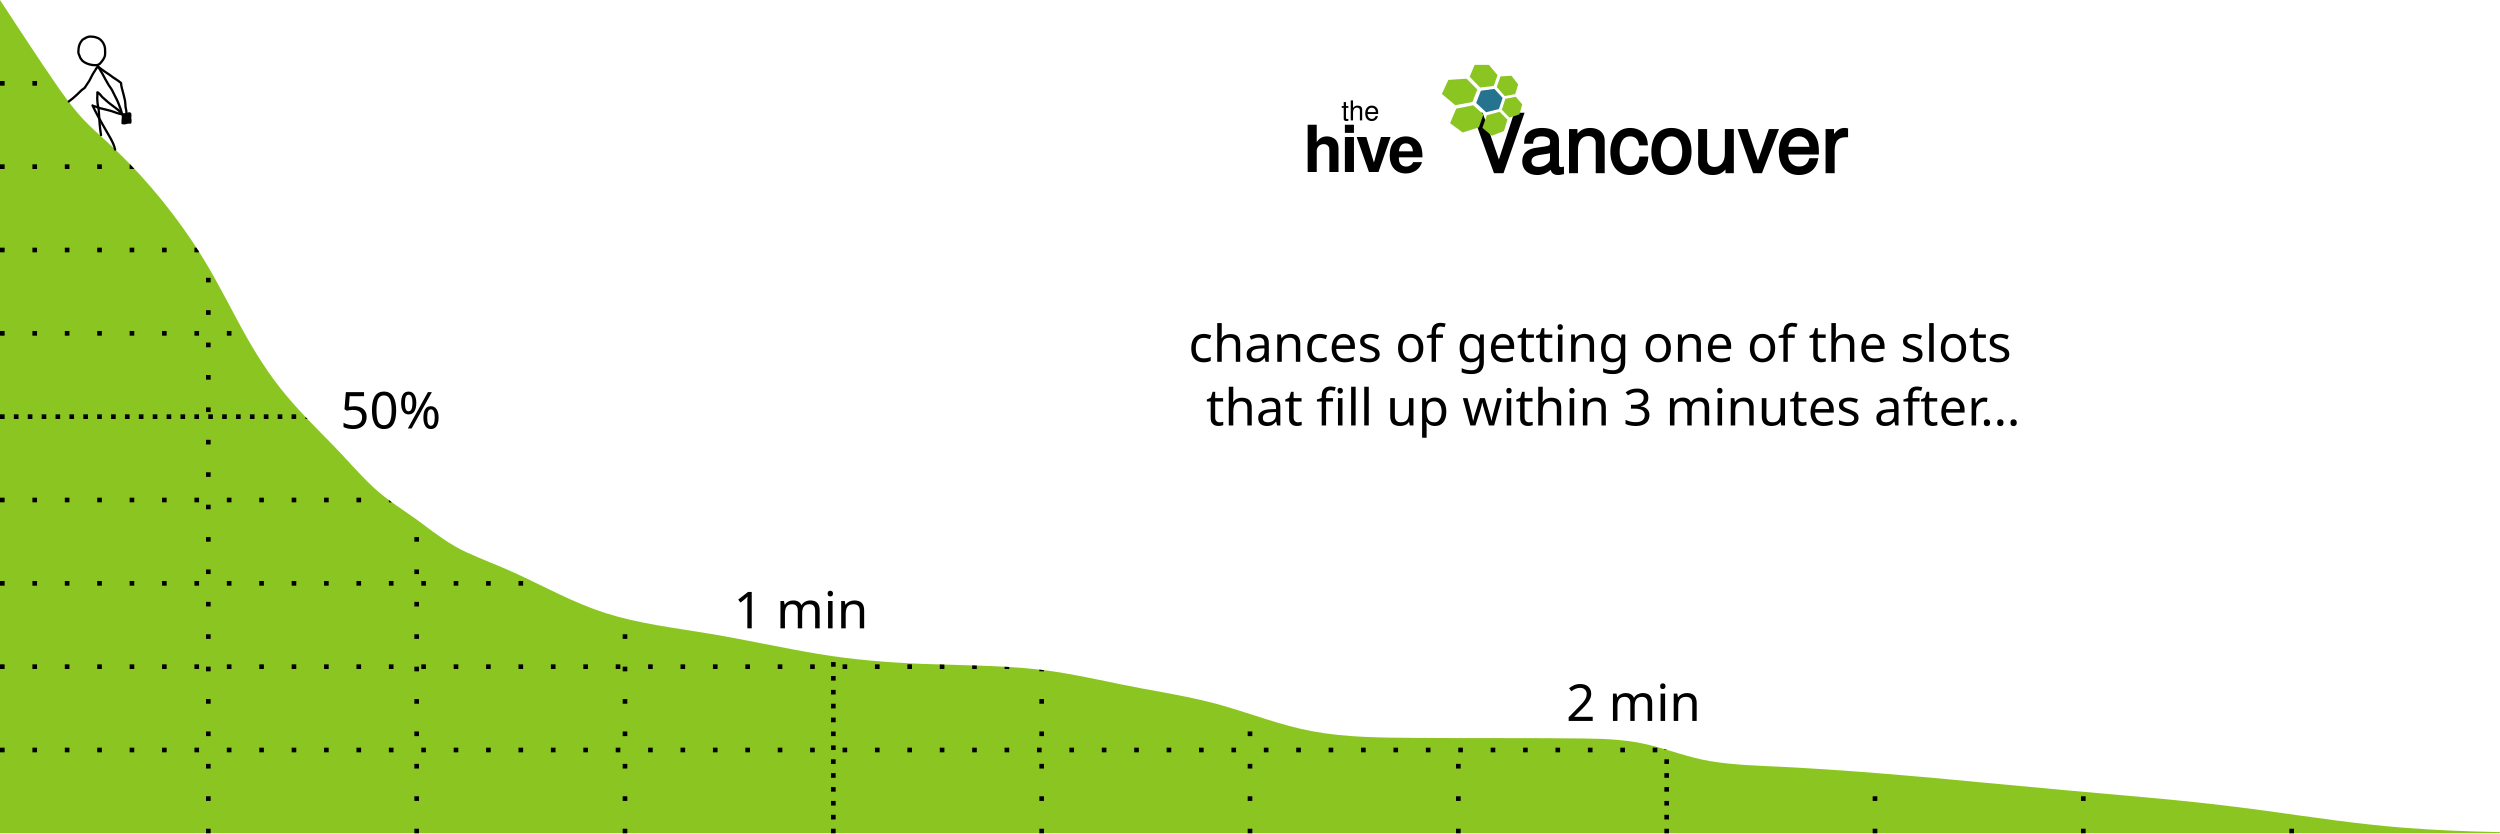
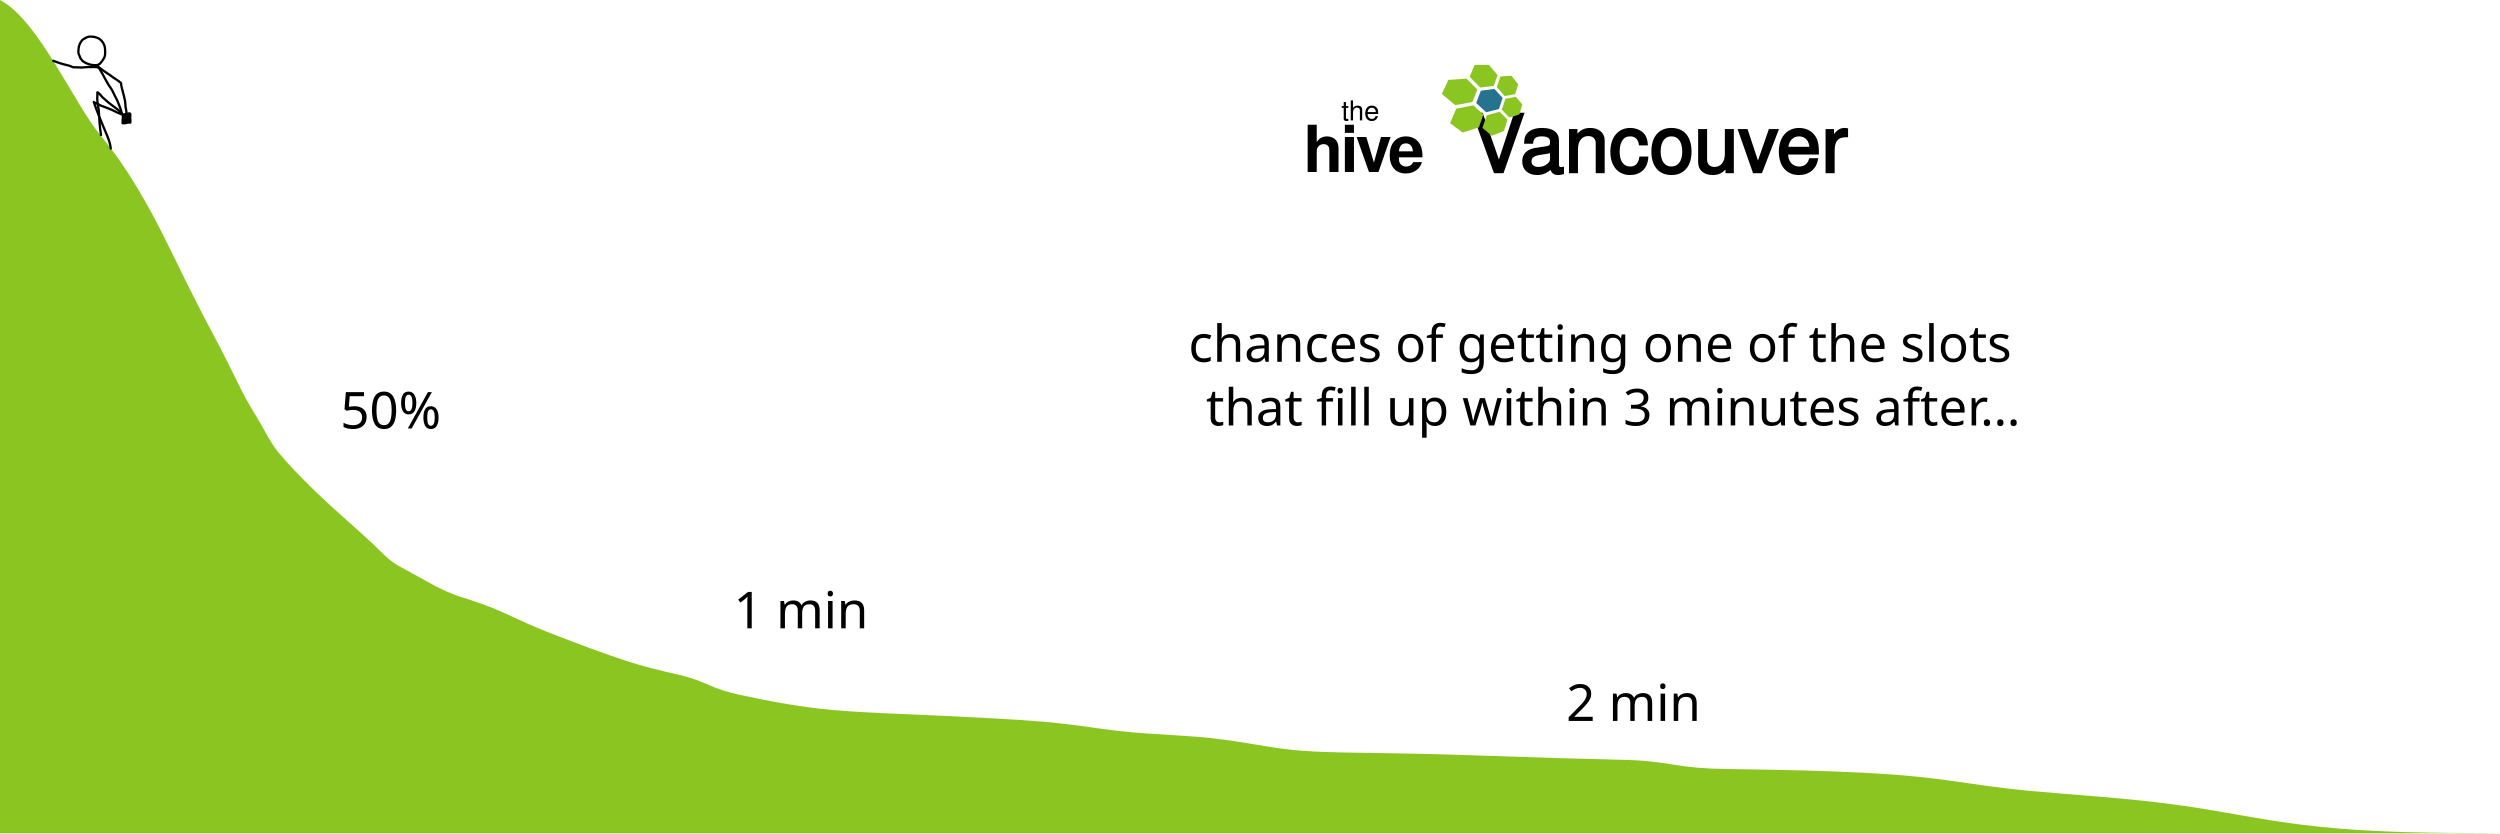
- <svg xmlns="http://www.w3.org/2000/svg" width="1080" height="360" viewBox="0 0 285.75 95.25" version="1.1" id="svg8">
+ <svg xmlns="http://www.w3.org/2000/svg" xmlns:xlink="http://www.w3.org/1999/xlink" id="svg8" version="1.1" viewBox="0 0 285.75 95.25" height="360" width="1080">
  <defs id="defs2">
-     <rect x="-5.821" y="-7.408" width="39.423" height="282.046" id="rect2356" />
-     <clipPath id="clipPath4552" clipPathUnits="userSpaceOnUse">
-       <path d="M 0,-7.4325239e-8 C 8.357,12.732 8.397,12.733 12.022,16.018 c 3.765,3.411 7.097,7.318 9.949,11.558 1.92,2.854 3.508,5.918 5.123,8.958 1.455,2.739 3.042,5.417 4.959,7.847 1.81,2.294 3.889,4.336 5.923,6.413 1.548,1.582 2.984,3.278 4.589,4.802 1.727,1.639 3.788,2.825 5.676,4.246 1.603,1.207 3.22,2.425 5.043,3.267 1.81,0.836 3.681,1.52 5.494,2.349 3.456,1.58 6.797,3.46 10.424,4.615 3.856,1.228 7.88,1.686 11.849,2.349 4.177,0.698 8.312,1.626 12.488,2.325 4.004,0.67 8.055,0.985 12.106,1.145 5.039,0.199 10.108,0.128 15.107,0.906 3.281,0.511 6.512,1.294 9.778,1.893 3.096,0.569 6.206,1.094 9.24,1.964 3.389,0.971 6.695,2.268 10.167,2.916 3.945,0.736 7.968,0.741 11.962,0.771 6.489,0.048 12.978,-0.011 19.467,0.071 2.426,0.031 4.87,0.165 7.237,0.761 2.296,0.579 4.527,1.432 6.867,1.823 2.806,0.469 5.654,0.519 8.487,0.666 7.622,0.396 15.228,1.064 22.825,1.795 6.123,0.59 12.25,1.129 18.377,1.672 4.654,0.412 9.301,0.918 13.932,1.559 5.145,0.712 10.286,1.49 15.465,1.905 3.722,0.298 7.454,0.444 11.187,0.516 0.055,0.243 -0.28,0.084 -0.417,0.129 H 0 Z" style="fill:#8bc522;fill-opacity:1;stroke:none;stroke-width:0;stroke-linecap:round;stroke-linejoin:round;stroke-miterlimit:10" clip-path="none" id="path4554" />
+     <rect id="rect2356" height="282.046" width="39.423" y="-7.408" x="-5.821" />
+     <clipPath id="cpOC4yMnwxMDc0LjUyfDM1MS43OHw1LjQ4">
+       <rect x="8.22" y="5.48" width="1066.3" height="346.3" id="rect2842" />
+     </clipPath>
+     <clipPath id="clipPath1354" clipPathUnits="userSpaceOnUse">
+       <use id="use1356" xlink:href="#g1350" y="0" x="0" />
    </clipPath>
  </defs>
-   <g id="layer2" style="opacity:1">
-     <path id="polygon2160" clip-path="none" style="fill:#8bc522;fill-opacity:1;stroke:none;stroke-width:0;stroke-linecap:round;stroke-linejoin:round;stroke-miterlimit:10" d="M 0,-7.432524e-8 C 8.357,12.732 8.397,12.733 12.022,16.018 c 3.765,3.411 7.097,7.318 9.949,11.558 1.92,2.854 3.508,5.918 5.123,8.958 1.455,2.739 3.042,5.417 4.959,7.847 1.81,2.294 3.889,4.336 5.923,6.413 1.548,1.582 2.984,3.278 4.589,4.802 1.727,1.639 3.788,2.825 5.676,4.246 1.603,1.207 3.22,2.425 5.043,3.267 1.81,0.836 3.681,1.52 5.494,2.349 3.456,1.58 6.797,3.46 10.424,4.615 3.856,1.228 7.88,1.686 11.849,2.349 4.177,0.698 8.312,1.626 12.488,2.325 4.004,0.67 8.055,0.985 12.106,1.145 5.039,0.199 10.108,0.128 15.107,0.906 3.281,0.511 6.512,1.294 9.778,1.893 3.096,0.569 6.206,1.094 9.24,1.964 3.389,0.971 6.695,2.268 10.167,2.916 3.945,0.736 7.968,0.741 11.962,0.771 6.489,0.048 12.978,-0.011 19.467,0.071 2.426,0.031 4.87,0.165 7.237,0.761 2.296,0.579 4.527,1.432 6.867,1.823 2.806,0.469 5.654,0.519 8.487,0.666 7.622,0.396 15.228,1.064 22.825,1.795 6.123,0.59 12.25,1.129 18.377,1.672 4.654,0.412 9.301,0.918 13.932,1.559 5.145,0.712 10.286,1.49 15.465,1.905 3.722,0.298 7.454,0.444 11.187,0.516 0.055,0.243 -0.28,0.084 -0.417,0.129 H 0 Z" />
-     <g clip-path="url(#clipPath4552)" id="g2828">
-       <g id="g2793">
-         <path mask="none" clip-path="none" id="path2372" d="M 23.812,95.25 V 0" style="fill:none;fill-rule:evenodd;stroke:#000000;stroke-width:0.529;stroke-linecap:butt;stroke-linejoin:miter;stroke-miterlimit:4;stroke-dasharray:0.529, 3.175;stroke-dashoffset:0;stroke-opacity:1" />
-         <path mask="none" clip-path="none" style="fill:none;fill-rule:evenodd;stroke:#000000;stroke-width:0.529;stroke-linecap:butt;stroke-linejoin:round;stroke-miterlimit:4;stroke-dasharray:0.529, 3.175;stroke-dashoffset:0;stroke-opacity:1" d="M 47.625,95.25 V 0" id="path2370" />
-         <path mask="none" clip-path="none" id="path2368" d="M 71.438,95.25 V 0" style="fill:none;fill-rule:evenodd;stroke:#000000;stroke-width:0.529;stroke-linecap:butt;stroke-linejoin:round;stroke-miterlimit:4;stroke-dasharray:0.529, 3.175;stroke-dashoffset:0;stroke-opacity:1" />
-         <path mask="none" clip-path="none" style="fill:none;fill-rule:evenodd;stroke:#000000;stroke-width:0.529;stroke-linecap:butt;stroke-linejoin:round;stroke-miterlimit:4;stroke-dasharray:0.529, 1.058;stroke-dashoffset:0;stroke-opacity:1" d="M 95.25,95.25 V 0" id="path2366" />
-         <path mask="none" clip-path="none" id="path2364" d="M 119.062,95.25 V 0" style="fill:none;fill-rule:evenodd;stroke:#000000;stroke-width:0.529;stroke-linecap:butt;stroke-linejoin:round;stroke-miterlimit:4;stroke-dasharray:0.529, 3.175;stroke-dashoffset:0;stroke-opacity:1" />
-         <path mask="none" clip-path="none" style="fill:none;fill-rule:evenodd;stroke:#000000;stroke-width:0.529;stroke-linecap:butt;stroke-linejoin:round;stroke-miterlimit:4;stroke-dasharray:0.529, 3.175;stroke-dashoffset:0;stroke-opacity:1" d="M 142.875,95.25 V 0" id="path2362" />
-         <path mask="none" clip-path="none" id="path2360" d="M 166.688,95.25 V 0" style="fill:none;fill-rule:evenodd;stroke:#000000;stroke-width:0.529;stroke-linecap:butt;stroke-linejoin:round;stroke-miterlimit:4;stroke-dasharray:0.529, 3.175;stroke-dashoffset:0;stroke-opacity:1" />
-         <path mask="none" clip-path="none" style="fill:none;fill-rule:evenodd;stroke:#000000;stroke-width:0.529;stroke-linecap:butt;stroke-linejoin:round;stroke-miterlimit:4;stroke-dasharray:0.529, 1.058;stroke-dashoffset:0;stroke-opacity:1" d="M 190.5,95.25 V 0" id="path2358" />
-         <path mask="none" clip-path="none" id="path2356" d="M 214.312,95.25 V 0" style="fill:none;fill-rule:evenodd;stroke:#000000;stroke-width:0.529;stroke-linecap:butt;stroke-linejoin:round;stroke-miterlimit:4;stroke-dasharray:0.529, 3.175;stroke-dashoffset:0;stroke-opacity:1" />
-         <path mask="none" clip-path="none" style="fill:none;fill-rule:evenodd;stroke:#000000;stroke-width:0.529;stroke-linecap:butt;stroke-linejoin:round;stroke-miterlimit:4;stroke-dasharray:0.529, 3.175;stroke-dashoffset:0;stroke-opacity:1" d="M 238.125,95.25 V 0" id="path2350" />
-         <path mask="none" clip-path="none" id="path2352" d="M 261.938,95.25 V 0" style="fill:none;fill-rule:evenodd;stroke:#000000;stroke-width:0.529;stroke-linecap:butt;stroke-linejoin:round;stroke-miterlimit:4;stroke-dasharray:0.529, 3.175;stroke-dashoffset:0;stroke-opacity:1" />
-       </g>
-       <g id="g2804">
-         <path style="fill:none;fill-rule:evenodd;stroke:#000000;stroke-width:0.529;stroke-linecap:butt;stroke-linejoin:miter;stroke-miterlimit:4;stroke-dasharray:0.529, 3.175;stroke-dashoffset:0;stroke-opacity:1" d="M 0,9.525 H 285.75" id="path2751" />
-         <path id="path2753" d="M 0,19.05 H 285.75" style="fill:none;fill-rule:evenodd;stroke:#000000;stroke-width:0.529;stroke-linecap:butt;stroke-linejoin:miter;stroke-miterlimit:4;stroke-dasharray:0.529, 3.175;stroke-dashoffset:0;stroke-opacity:1" />
-         <path style="fill:none;fill-rule:evenodd;stroke:#000000;stroke-width:0.529;stroke-linecap:butt;stroke-linejoin:miter;stroke-miterlimit:4;stroke-dasharray:0.529, 3.175;stroke-dashoffset:0;stroke-opacity:1" d="M 0,28.575 H 285.75" id="path2755" />
-         <path id="path2757" d="M 0,38.1 H 285.75" style="fill:none;fill-rule:evenodd;stroke:#000000;stroke-width:0.529;stroke-linecap:butt;stroke-linejoin:miter;stroke-miterlimit:4;stroke-dasharray:0.529, 3.175;stroke-dashoffset:0;stroke-opacity:1" />
-         <path style="fill:none;fill-rule:evenodd;stroke:#000000;stroke-width:0.529;stroke-linecap:butt;stroke-linejoin:miter;stroke-miterlimit:4;stroke-dasharray:0.529, 1.058;stroke-dashoffset:0;stroke-opacity:1" d="M 0,47.625 H 285.75" id="path2759" />
-         <path id="path2761" d="M 0,57.15 H 285.75" style="fill:none;fill-rule:evenodd;stroke:#000000;stroke-width:0.529;stroke-linecap:butt;stroke-linejoin:miter;stroke-miterlimit:4;stroke-dasharray:0.529, 3.175;stroke-dashoffset:0;stroke-opacity:1" />
-         <path style="fill:none;fill-rule:evenodd;stroke:#000000;stroke-width:0.529;stroke-linecap:butt;stroke-linejoin:miter;stroke-miterlimit:4;stroke-dasharray:0.529, 3.175;stroke-dashoffset:0;stroke-opacity:1" d="M 0,66.675 H 285.75" id="path2763" />
-         <path id="path2765" d="M 0,76.2 H 285.75" style="fill:none;fill-rule:evenodd;stroke:#000000;stroke-width:0.529;stroke-linecap:butt;stroke-linejoin:miter;stroke-miterlimit:4;stroke-dasharray:0.529, 3.175;stroke-dashoffset:0;stroke-opacity:1" />
-         <path style="fill:none;fill-rule:evenodd;stroke:#000000;stroke-width:0.529;stroke-linecap:butt;stroke-linejoin:miter;stroke-miterlimit:4;stroke-dasharray:0.529, 3.175;stroke-dashoffset:0;stroke-opacity:1" d="M 0,85.725 H 285.75" id="path2767" />
-       </g>
-     </g>
-     <g transform="matrix(0.7199777,0,0,0.7264367,1.315496,1.373931)" style="stroke-width:0.366;stroke-miterlimit:4;stroke-dasharray:none" id="g4530">
-       <path style="fill:none;fill-opacity:1;stroke:#000000;stroke-width:0.366;stroke-linecap:round;stroke-linejoin:round;stroke-miterlimit:4;stroke-dasharray:none;stroke-dashoffset:0" d="m 13.627,8.361 c 0.228,0.432 0.511,0.831 0.749,1.258 0.351,0.631 0.678,1.276 1.061,1.888 0.16,0.256 0.363,0.484 0.51,0.749 0.174,0.316 0.307,0.652 0.482,0.968 0.236,0.427 0.451,0.866 0.621,1.324 0.025,0.067 0.041,0.137 0.071,0.202 0.143,0.311 0.245,0.638 0.339,0.966 0.036,0.124 0.07,0.249 0.107,0.373" id="path4414" />
-       <path id="path4426" style="fill:none;fill-opacity:1;stroke:#000000;stroke-width:0.366;stroke-linecap:round;stroke-linejoin:round;stroke-miterlimit:4;stroke-dasharray:none;stroke-dashoffset:0" d="m 16.446,21.645 c -0.139,-0.637 -0.401,-1.19 -0.743,-1.804 -0.299,-0.507 -0.59,-1.02 -0.886,-1.529 -0.689,-1.184 -1.372,-2.374 -1.957,-3.613 0.156,0.13 0.328,0.144 0.502,0.182 0.201,0.043 0.372,0.174 0.573,0.221 0.823,0.229 1.716,0.365 2.464,0.666 0.181,0.076 0.359,0.129 0.541,0.177 0.241,0.063 0.483,0.118 0.722,0.19" />
-       <path style="fill:#000000;fill-opacity:1;stroke:#000000;stroke-width:0.366;stroke-linecap:round;stroke-linejoin:round;stroke-miterlimit:4;stroke-dasharray:none;stroke-dashoffset:0" d="m 17.668,16.82 c -0.03,0.216 -0.034,0.509 -0.037,0.665 0.067,0.014 0.136,0.015 0.205,0.015 0.094,1.26e-4 0.188,0.001 0.281,-0.015 0.039,-0.007 0.073,-0.029 0.111,-0.043 0.164,-0.06 0.342,-0.066 0.515,-0.061 0.041,0.001 0.118,0.046 0.124,0.005 0.029,-0.234 0.009,-0.471 -0.027,-0.704 -0.038,-0.243 0.139,-0.727 -0.108,-0.73 -0.119,-0.001 -0.236,0.02 -0.352,0.043 -0.198,0.038 -0.409,0.116 -0.674,0.155 -0.026,0.222 -0.025,0.459 -0.038,0.67 z" id="path4521" />
-       <path style="fill:none;fill-opacity:1;stroke:#000000;stroke-width:0.366;stroke-linecap:round;stroke-linejoin:round;stroke-miterlimit:4;stroke-dasharray:none;stroke-dashoffset:0" d="m 14.206,19.359 c -0.115,-0.806 -0.177,-1.264 -0.222,-1.855 -0.034,-0.532 -0.065,-1.063 -0.103,-1.595 -0.012,-0.169 -0.021,-0.338 -0.038,-0.506 -0.035,-0.347 -0.138,-0.682 -0.181,-1.028 -0.06,-0.482 -0.071,-0.972 -0.026,-1.456 0.009,-0.094 -0.05,-0.328 0.033,-0.282 0.183,0.102 0.328,0.257 0.462,0.415 0.112,0.133 0.211,0.28 0.345,0.392 0.278,0.231 0.541,0.48 0.817,0.714 0.547,0.464 1.156,0.848 1.702,1.311 0.106,0.09 0.193,0.2 0.283,0.305 0.092,0.107 0.181,0.218 0.294,0.304 0.027,0.021 0.055,0.039 0.085,0.055" id="path4434" />
-       <path style="fill:none;fill-opacity:1;stroke:#000000;stroke-width:0.366;stroke-linecap:round;stroke-linejoin:round;stroke-miterlimit:4;stroke-dasharray:none;stroke-dashoffset:0" d="m 13.713,8.582 c 0.462,0.367 0.948,0.702 1.439,1.029 0.192,0.128 0.4,0.236 0.578,0.383 0.489,0.403 1.07,0.683 1.553,1.091 0.033,0.028 0.104,0.041 0.105,0.082 0.012,0.292 0.065,0.581 0.144,0.862 0.017,0.062 0.037,0.122 0.052,0.184 0.141,0.572 0.32,1.135 0.431,1.714 0.063,0.328 0.049,0.664 0.09,0.995 0.035,0.285 0.135,0.562 0.134,0.851" id="path4442" />
-       <path style="fill:none;fill-opacity:1;stroke:#000000;stroke-width:0.366;stroke-linecap:round;stroke-linejoin:round;stroke-miterlimit:4;stroke-dasharray:none;stroke-dashoffset:0" d="M 13.713,8.582 C 13.501,8.788 13.346,9.044 13.201,9.3 13.167,9.361 13.122,9.416 13.083,9.475 12.789,9.913 12.593,10.406 12.329,10.862 c -0.088,0.153 -0.193,0.294 -0.297,0.437 -0.118,0.162 -0.222,0.334 -0.33,0.502 -0.029,0.046 -0.047,0.102 -0.09,0.136 -0.073,0.059 -0.152,0.111 -0.228,0.166 -0.112,0.08 -0.229,0.156 -0.326,0.254 -0.406,0.412 -0.828,0.808 -1.271,1.18 -0.224,0.188 -0.454,0.371 -0.693,0.54" id="path4474" />
-       <path style="display:inline;fill:none;fill-opacity:1;stroke:#000000;stroke-width:0.366;stroke-linecap:round;stroke-linejoin:round;stroke-miterlimit:4;stroke-dasharray:none;stroke-dashoffset:0" d="m 11.719,4.1 c -0.171,0.114 -0.371,0.187 -0.515,0.336 -0.043,0.044 -0.064,0.102 -0.102,0.15 -0.209,0.256 -0.338,0.569 -0.409,0.889 -0.052,0.233 -0.064,0.472 -0.072,0.71 -0.003,0.091 -0.015,0.184 0.007,0.274 0.063,0.258 0.217,0.486 0.276,0.743 0.011,0.046 0.049,0.07 0.079,0.102 0.098,0.108 0.152,0.249 0.258,0.35 0.174,0.167 0.384,0.292 0.602,0.393 0.291,0.134 0.6,0.23 0.916,0.28 0.127,0.02 0.256,0.027 0.384,0.029 0.158,0.003 0.319,0.023 0.475,-0.012 0.07,-0.015 0.131,-0.052 0.195,-0.082 0.083,-0.039 0.165,-0.083 0.233,-0.146 0.083,-0.076 0.147,-0.168 0.218,-0.255 0.161,-0.197 0.319,-0.4 0.432,-0.629 0.06,-0.121 0.109,-0.249 0.135,-0.382 0.054,-0.282 0.025,-0.571 0.025,-0.856 -3.24e-4,-0.101 -0.002,-0.203 -0.015,-0.303 -0.047,-0.364 -0.196,-0.713 -0.415,-1.008 C 14.279,4.487 14.1,4.308 13.887,4.181 13.703,4.071 13.492,4.022 13.291,3.952 c -0.074,-0.026 -0.152,-0.035 -0.229,-0.047 -0.062,-0.01 -0.125,-0.014 -0.187,-0.022 -0.263,-0.032 -0.534,-0.03 -0.789,0.047 -0.13,0.039 -0.253,0.097 -0.367,0.17 z" id="path4514" />
-     </g>
-     <g style="opacity:1;stroke-width:1.317" transform="matrix(0.7605882,0,0,0.7583944,24.43119,-106.0153)" id="g5049">
-       <text xml:space="preserve" style="font-size:12.018px;line-height:125%;font-family:Corbel;-inkscape-font-specification:'Corbel, Normal';text-align:center;text-decoration:none;text-decoration-line:none;text-decoration-color:#000000;text-anchor:middle;fill:#000000;stroke:#000000;stroke-width:0.348;stroke-linecap:butt;stroke-linejoin:miter;stroke-opacity:1;stop-color:#000000" x="228.223" y="165.712" id="text4949">
-         <tspan id="tspan4947" x="228.223" y="165.712" style="font-style:normal;font-variant:normal;font-weight:normal;font-stretch:normal;font-size:12.018px;font-family:Helvetica;-inkscape-font-specification:Helvetica;stroke-width:0.348">Vancouver</tspan>
-       </text>
-       <g id="g5028" transform="matrix(0.7097567,0,0,0.7097567,254.9193,113.9386)" style="stroke-width:1.855">
-         <text id="text4941" y="61.981" x="-109.576" style="font-size:5.821px;line-height:125%;font-family:Corbel;-inkscape-font-specification:'Corbel, Normal';text-align:center;text-decoration:none;text-decoration-line:none;text-decoration-color:#000000;text-anchor:middle;fill:#000000;stroke:#000000;stroke-width:0.491;stroke-linecap:butt;stroke-linejoin:miter;stroke-opacity:1;stop-color:#000000" xml:space="preserve">
-           <tspan style="font-style:normal;font-variant:normal;font-weight:normal;font-stretch:normal;font-size:5.821px;font-family:Helvetica;-inkscape-font-specification:Helvetica;stroke:none;stroke-width:0.491" y="61.981" x="-109.576" id="tspan4939">the</tspan>
-         </text>
-         <text id="text4945" y="72.945" x="-101.4" style="font-size:13.758px;line-height:125%;font-family:Corbel;-inkscape-font-specification:'Corbel, Normal';text-align:center;text-decoration:none;text-decoration-line:none;text-decoration-color:#000000;letter-spacing:-0.529px;text-anchor:middle;fill:#000000;stroke:#000000;stroke-width:0.491;stroke-linecap:butt;stroke-linejoin:miter;stroke-opacity:1;stop-color:#000000" xml:space="preserve">
-           <tspan style="font-style:normal;font-variant:normal;font-weight:bold;font-stretch:normal;font-size:13.758px;font-family:Helvetica;-inkscape-font-specification:'Helvetica Bold';stroke:none;stroke-width:0.491" y="72.945" x="-101.665" id="tspan4943">hive</tspan>
-         </text>
-         <g style="opacity:1;stroke:none;stroke-width:1.131;stroke-miterlimit:4;stroke-dasharray:none" transform="matrix(0.4341288,0,0,0.4341288,-62.88963,41.87401)" id="g5006">
-           <path d="m -53.849,35.328 -1.787,5.425 -6.277,1.582 -4.842,-4.52 2.3,-6.018 6.584,-0.881 z" style="fill:#267390;fill-opacity:1;stroke:none;stroke-width:1.131;stroke-linecap:round;stroke-linejoin:round;stroke-miterlimit:4;stroke-dasharray:none" id="path4951" />
-           <path d="m -51.5,45.964 -1.691,5.551 -5.949,2.313 -4.583,-3.845 2.165,-6.181 6.234,-1.678 z" id="path4982" style="fill:#8bc522;fill-opacity:1;stroke:none;stroke-width:1.131;stroke-linecap:round;stroke-linejoin:round;stroke-miterlimit:4;stroke-dasharray:none" />
-           <path d="m -56.308,24.197 -1.89,5.281 -6.63,0.775 -5.122,-5.261 2.446,-5.83 6.962,0 z" style="fill:#8bc522;fill-opacity:1;stroke:none;stroke-width:1.131;stroke-linecap:round;stroke-linejoin:round;stroke-miterlimit:4;stroke-dasharray:none" id="path4986" />
-           <path d="m -46.247,28.721 -1.451,4.764 -5.116,0.943 -3.922,-4.393 1.825,-5.211 5.344,-0.356 z" id="path4988" style="fill:#8bc522;fill-opacity:1;stroke:none;stroke-width:1.131;stroke-linecap:round;stroke-linejoin:round;stroke-miterlimit:4;stroke-dasharray:none" />
-           <path d="m -63.197,43.451 -2.248,6.282 -7.888,2.526 -6.142,-4.567 2.979,-7.099 8.319,-1.674 z" style="fill:#8bc522;fill-opacity:1;stroke:none;stroke-width:1.131;stroke-linecap:round;stroke-linejoin:round;stroke-miterlimit:4;stroke-dasharray:none" id="path4990" />
-           <path d="m -44.266,38.518 -1.379,4.874 -4.872,1.56 -3.732,-3.833 1.727,-5.35 5.085,-1.023 z" id="path4992" style="fill:#8bc522;fill-opacity:1;stroke:none;stroke-width:1.131;stroke-linecap:round;stroke-linejoin:round;stroke-miterlimit:4;stroke-dasharray:none" />
-           <path d="m -66.188,31.22 -2.39,6.113 -8.383,1.545 -6.542,-5.488 3.191,-6.872 8.852,-0.59 z" style="fill:#8bc522;fill-opacity:1;stroke:none;stroke-width:1.131;stroke-linecap:round;stroke-linejoin:round;stroke-miterlimit:4;stroke-dasharray:none" id="path4996" />
+   <g style="opacity:1" id="layer2">
+     <path d="M 8.22,5.48 C 24.58,13.777 39.349,47.893 51.214,61.899 c 12.213,14.32 21.413,30.877 29.84,47.621 5.892,11.806 11.851,23.581 18.219,35.138 4.149,7.513 7.965,15.2 11.87,22.84 2.397,4.684 5.207,9.133 7.969,13.605 2.45,4.111 4.595,8.438 7.664,12.141 4.969,5.819 10.434,11.195 15.964,16.477 7.879,7.389 16.226,14.256 24.227,21.508 3.561,3.321 6.908,6.984 11.209,9.376 4.172,2.328 8.466,4.431 12.632,6.774 4.525,2.529 9.252,4.714 14.216,6.231 5.902,1.851 11.816,3.713 17.467,6.252 6.886,3.086 13.751,6.238 20.833,8.859 10.618,4.004 21.264,7.955 32.072,11.424 7.029,2.24 14.203,3.98 21.412,5.532 4.475,0.937 8.845,2.327 13.036,4.153 4.497,1.975 9.198,3.462 14.014,4.429 13.26,2.774 26.621,5.206 40.136,6.315 15.503,1.286 31.062,1.622 46.595,2.384 14.257,0.679 28.521,1.307 42.751,2.445 10.71,0.842 21.313,2.62 31.982,3.825 15.165,1.701 30.477,1.673 45.609,3.713 11.043,1.438 21.965,3.832 33.097,4.555 11.667,0.819 23.371,0.715 35.058,0.957 24.66,0.354 49.305,1.321 73.954,2.073 10,0.306 20.005,0.451 30.004,0.775 6.341,0.18 12.649,0.913 18.907,1.927 6.902,1.151 13.893,1.672 20.886,1.772 15.977,0.261 31.957,0.469 47.925,1.083 16.12,0.59 32.254,1.472 48.244,3.678 11.592,1.597 23.17,3.342 34.831,4.369 20.776,1.853 41.627,2.983 62.311,5.758 18.129,2.342 36.022,6.24 54.184,8.353 20.419,2.501 41.006,3.14 61.559,3.34 7.542,0.081 15.084,0.102 22.626,0.143 -0.837,0.14 -1.934,0.02 -2.872,0.06 H 8.22 Z" style="fill:#8bc522;fill-opacity:1;stroke:#8bc522;stroke-width:0;stroke-linecap:round;stroke-linejoin:round;stroke-miterlimit:10;stroke-opacity:1" clip-path="url(#cpOC4yMnwxMDc0LjUyfDM1MS43OHw1LjQ4)" id="path1226" transform="matrix(0.2679827,0,0,0.2750505,-2.202818,-1.507277)" />
+     <g clip-path="url(#clipPath1354)" id="g1352">
+       <g id="g1350">
+         <path d="M 8.22,5.48 C 24.58,13.777 39.349,47.893 51.214,61.899 c 12.213,14.32 21.413,30.877 29.84,47.621 5.892,11.806 11.851,23.581 18.219,35.138 4.149,7.513 7.965,15.2 11.87,22.84 2.397,4.684 5.207,9.133 7.969,13.605 2.45,4.111 4.595,8.438 7.664,12.141 4.969,5.819 10.434,11.195 15.964,16.477 7.879,7.389 16.226,14.256 24.227,21.508 3.561,3.321 6.908,6.984 11.209,9.376 4.172,2.328 8.466,4.431 12.632,6.774 4.525,2.529 9.252,4.714 14.216,6.231 5.902,1.851 11.816,3.713 17.467,6.252 6.886,3.086 13.751,6.238 20.833,8.859 10.618,4.004 21.264,7.955 32.072,11.424 7.029,2.24 14.203,3.98 21.412,5.532 4.475,0.937 8.845,2.327 13.036,4.153 4.497,1.975 9.198,3.462 14.014,4.429 13.26,2.774 26.621,5.206 40.136,6.315 15.503,1.286 31.062,1.622 46.595,2.384 14.257,0.679 28.521,1.307 42.751,2.445 10.71,0.842 21.313,2.62 31.982,3.825 15.165,1.701 30.477,1.673 45.609,3.713 11.043,1.438 21.965,3.832 33.097,4.555 11.667,0.819 23.371,0.715 35.058,0.957 24.66,0.354 49.305,1.321 73.954,2.073 10,0.306 20.005,0.451 30.004,0.775 6.341,0.18 12.649,0.913 18.907,1.927 6.902,1.151 13.893,1.672 20.886,1.772 15.977,0.261 31.957,0.469 47.925,1.083 16.12,0.59 32.254,1.472 48.244,3.678 11.592,1.597 23.17,3.342 34.831,4.369 20.776,1.853 41.627,2.983 62.311,5.758 18.129,2.342 36.022,6.24 54.184,8.353 20.419,2.501 41.006,3.14 61.559,3.34 7.542,0.081 15.084,0.102 22.626,0.143 -0.837,0.14 -1.934,0.02 -2.872,0.06 H 8.22 Z" style="fill:#8bc522;fill-opacity:1;stroke:#8bc522;stroke-width:0;stroke-linecap:round;stroke-linejoin:round;stroke-miterlimit:10;stroke-opacity:1" clip-path="url(#cpOC4yMnwxMDc0LjUyfDM1MS43OHw1LjQ4)" id="polygon2893" transform="matrix(0.2679827,0,0,0.2750505,-2.202818,-1.507277)" />
+         <g clip-path="none" id="g2828" mask="none">
+           <g id="g2793">
+             <path mask="none" clip-path="none" id="path2372" d="M 23.812,95.25 V 0" style="fill:none;fill-rule:evenodd;stroke:#000000;stroke-width:0.529;stroke-linecap:butt;stroke-linejoin:miter;stroke-miterlimit:4;stroke-dasharray:0.529, 3.175;stroke-dashoffset:0;stroke-opacity:1" />
+             <path mask="none" clip-path="none" style="fill:none;fill-rule:evenodd;stroke:#000000;stroke-width:0.529;stroke-linecap:butt;stroke-linejoin:round;stroke-miterlimit:4;stroke-dasharray:0.529, 3.175;stroke-dashoffset:0;stroke-opacity:1" d="M 47.625,95.25 V 0" id="path2370" />
+             <path mask="none" clip-path="none" id="path2368" d="M 71.438,95.25 V 0" style="fill:none;fill-rule:evenodd;stroke:#000000;stroke-width:0.529;stroke-linecap:butt;stroke-linejoin:round;stroke-miterlimit:4;stroke-dasharray:0.529, 3.175;stroke-dashoffset:0;stroke-opacity:1" />
+             <path mask="none" clip-path="none" style="fill:none;fill-rule:evenodd;stroke:#000000;stroke-width:0.529;stroke-linecap:butt;stroke-linejoin:round;stroke-miterlimit:4;stroke-dasharray:0.529, 1.058;stroke-dashoffset:0;stroke-opacity:1" d="M 95.25,95.25 V 0" id="path2366" />
+             <path mask="none" clip-path="none" id="path2364" d="M 119.062,95.25 V 0" style="fill:none;fill-rule:evenodd;stroke:#000000;stroke-width:0.529;stroke-linecap:butt;stroke-linejoin:round;stroke-miterlimit:4;stroke-dasharray:0.529, 3.175;stroke-dashoffset:0;stroke-opacity:1" />
+             <path mask="none" clip-path="none" style="fill:none;fill-rule:evenodd;stroke:#000000;stroke-width:0.529;stroke-linecap:butt;stroke-linejoin:round;stroke-miterlimit:4;stroke-dasharray:0.529, 3.175;stroke-dashoffset:0;stroke-opacity:1" d="M 142.875,95.25 V 0" id="path2362" />
+             <path mask="none" clip-path="none" id="path2360" d="M 166.688,95.25 V 0" style="fill:none;fill-rule:evenodd;stroke:#000000;stroke-width:0.529;stroke-linecap:butt;stroke-linejoin:round;stroke-miterlimit:4;stroke-dasharray:0.529, 3.175;stroke-dashoffset:0;stroke-opacity:1" />
+             <path mask="none" clip-path="none" style="fill:none;fill-rule:evenodd;stroke:#000000;stroke-width:0.529;stroke-linecap:butt;stroke-linejoin:round;stroke-miterlimit:4;stroke-dasharray:0.529, 1.058;stroke-dashoffset:0;stroke-opacity:1" d="M 190.5,95.25 V 0" id="path2358" />
+             <path mask="none" clip-path="none" id="path2356" d="M 214.312,95.25 V 0" style="fill:none;fill-rule:evenodd;stroke:#000000;stroke-width:0.529;stroke-linecap:butt;stroke-linejoin:round;stroke-miterlimit:4;stroke-dasharray:0.529, 3.175;stroke-dashoffset:0;stroke-opacity:1" />
+             <path mask="none" clip-path="none" style="fill:none;fill-rule:evenodd;stroke:#000000;stroke-width:0.529;stroke-linecap:butt;stroke-linejoin:round;stroke-miterlimit:4;stroke-dasharray:0.529, 3.175;stroke-dashoffset:0;stroke-opacity:1" d="M 238.125,95.25 V 0" id="path2350" />
+             <path mask="none" clip-path="none" id="path2352" d="M 261.938,95.25 V 0" style="fill:none;fill-rule:evenodd;stroke:#000000;stroke-width:0.529;stroke-linecap:butt;stroke-linejoin:round;stroke-miterlimit:4;stroke-dasharray:0.529, 3.175;stroke-dashoffset:0;stroke-opacity:1" />
+           </g>
+           <g id="g2804">
+             <path style="fill:none;fill-rule:evenodd;stroke:#000000;stroke-width:0.529;stroke-linecap:butt;stroke-linejoin:miter;stroke-miterlimit:4;stroke-dasharray:0.529, 3.175;stroke-dashoffset:0;stroke-opacity:1" d="M 0,9.525 H 285.75" id="path2751" />
+             <path id="path2753" d="M 0,19.05 H 285.75" style="fill:none;fill-rule:evenodd;stroke:#000000;stroke-width:0.529;stroke-linecap:butt;stroke-linejoin:miter;stroke-miterlimit:4;stroke-dasharray:0.529, 3.175;stroke-dashoffset:0;stroke-opacity:1" />
+             <path style="fill:none;fill-rule:evenodd;stroke:#000000;stroke-width:0.529;stroke-linecap:butt;stroke-linejoin:miter;stroke-miterlimit:4;stroke-dasharray:0.529, 3.175;stroke-dashoffset:0;stroke-opacity:1" d="M 0,28.575 H 285.75" id="path2755" />
+             <path id="path2757" d="M 0,38.1 H 285.75" style="fill:none;fill-rule:evenodd;stroke:#000000;stroke-width:0.529;stroke-linecap:butt;stroke-linejoin:miter;stroke-miterlimit:4;stroke-dasharray:0.529, 3.175;stroke-dashoffset:0;stroke-opacity:1" />
+             <path style="fill:none;fill-rule:evenodd;stroke:#000000;stroke-width:0.529;stroke-linecap:butt;stroke-linejoin:miter;stroke-miterlimit:4;stroke-dasharray:0.529, 1.058;stroke-dashoffset:0;stroke-opacity:1" d="M 0,47.625 H 285.75" id="path2759" />
+             <path id="path2761" d="M 0,57.15 H 285.75" style="fill:none;fill-rule:evenodd;stroke:#000000;stroke-width:0.529;stroke-linecap:butt;stroke-linejoin:miter;stroke-miterlimit:4;stroke-dasharray:0.529, 3.175;stroke-dashoffset:0;stroke-opacity:1" />
+             <path style="fill:none;fill-rule:evenodd;stroke:#000000;stroke-width:0.529;stroke-linecap:butt;stroke-linejoin:miter;stroke-miterlimit:4;stroke-dasharray:0.529, 3.175;stroke-dashoffset:0;stroke-opacity:1" d="M 0,66.675 H 285.75" id="path2763" />
+             <path id="path2765" d="M 0,76.2 H 285.75" style="fill:none;fill-rule:evenodd;stroke:#000000;stroke-width:0.529;stroke-linecap:butt;stroke-linejoin:miter;stroke-miterlimit:4;stroke-dasharray:0.529, 3.175;stroke-dashoffset:0;stroke-opacity:1" />
+             <path style="fill:none;fill-rule:evenodd;stroke:#000000;stroke-width:0.529;stroke-linecap:butt;stroke-linejoin:miter;stroke-miterlimit:4;stroke-dasharray:0.529, 3.175;stroke-dashoffset:0;stroke-opacity:1" d="M 0,85.725 H 285.75" id="path2767" />
+           </g>
        </g>
      </g>
    </g>
-     <text id="text2346" y="41.351" x="188.176" style="font-size:5.821px;line-height:125%;font-family:Corbel;-inkscape-font-specification:'Corbel, Normal';text-align:center;text-decoration:none;text-decoration-line:none;text-decoration-color:#000000;text-anchor:middle;fill:#000000;stroke:none;stroke-width:0.265;stroke-linecap:butt;stroke-linejoin:miter;stroke-opacity:1;stop-color:#000000" xml:space="preserve">
-       <tspan style="stroke:none;stroke-width:0.265" y="41.351" x="188.176" id="tspan2344">chances of getting one of the slots</tspan>
-       <tspan id="tspan2868" style="stroke:none;stroke-width:0.265" y="48.627" x="188.176">that fill up within 3 minutes after…</tspan>
+     <g id="g4530" style="stroke-width:0.366;stroke-miterlimit:4;stroke-dasharray:none" transform="matrix(0.7199777,0,0,0.7264367,1.315496,1.373931)">
+       <path id="path4414" d="m 13.627,8.361 c 0.228,0.432 0.511,0.831 0.749,1.258 0.351,0.631 0.678,1.276 1.061,1.888 0.16,0.256 0.363,0.484 0.51,0.749 0.174,0.316 0.307,0.652 0.482,0.968 0.236,0.427 0.451,0.866 0.621,1.324 0.025,0.067 0.041,0.137 0.071,0.202 0.143,0.311 0.245,0.638 0.339,0.966 0.036,0.124 0.07,0.249 0.107,0.373" style="fill:none;fill-opacity:1;stroke:#000000;stroke-width:0.366;stroke-linecap:round;stroke-linejoin:round;stroke-miterlimit:4;stroke-dasharray:none;stroke-dashoffset:0" />
+       <path d="m 15.754,21.48 c -0.058,-0.649 -0.25,-1.23 -0.511,-1.881 -0.233,-0.54 -0.458,-1.084 -0.688,-1.626 -0.536,-1.259 -1.064,-2.524 -1.49,-3.825 0.138,0.148 0.307,0.183 0.476,0.242 0.194,0.068 0.348,0.219 0.541,0.29 0.788,0.328 1.657,0.573 2.362,0.963 0.17,0.098 0.34,0.172 0.515,0.242 0.231,0.092 0.465,0.177 0.692,0.277" style="fill:none;fill-opacity:1;stroke:#000000;stroke-width:0.366;stroke-linecap:round;stroke-linejoin:round;stroke-miterlimit:4;stroke-dasharray:none;stroke-dashoffset:0" id="path4426" />
+       <path id="path4521" d="m 17.668,16.82 c -0.03,0.216 -0.034,0.509 -0.037,0.665 0.067,0.014 0.136,0.015 0.205,0.015 0.094,1.26e-4 0.188,0.001 0.281,-0.015 0.039,-0.007 0.073,-0.029 0.111,-0.043 0.164,-0.06 0.342,-0.066 0.515,-0.061 0.041,0.001 0.118,0.046 0.124,0.005 0.029,-0.234 0.009,-0.471 -0.027,-0.704 -0.038,-0.243 0.139,-0.727 -0.108,-0.73 -0.119,-0.001 -0.236,0.02 -0.352,0.043 -0.198,0.038 -0.409,0.116 -0.674,0.155 -0.026,0.222 -0.025,0.459 -0.038,0.67 z" style="fill:#000000;fill-opacity:1;stroke:#000000;stroke-width:0.366;stroke-linecap:round;stroke-linejoin:round;stroke-miterlimit:4;stroke-dasharray:none;stroke-dashoffset:0" />
+       <path id="path4434" d="m 14.206,19.359 c -0.115,-0.806 -0.177,-1.264 -0.222,-1.855 -0.034,-0.532 -0.065,-1.063 -0.103,-1.595 -0.012,-0.169 -0.021,-0.338 -0.038,-0.506 -0.035,-0.347 -0.138,-0.682 -0.181,-1.028 -0.06,-0.482 -0.071,-0.972 -0.026,-1.456 0.009,-0.094 -0.05,-0.328 0.033,-0.282 0.183,0.102 0.328,0.257 0.462,0.415 0.112,0.133 0.211,0.28 0.345,0.392 0.278,0.231 0.541,0.48 0.817,0.714 0.547,0.464 1.156,0.848 1.702,1.311 0.106,0.09 0.193,0.2 0.283,0.305 0.092,0.107 0.181,0.218 0.294,0.304 0.027,0.021 0.055,0.039 0.085,0.055" style="fill:none;fill-opacity:1;stroke:#000000;stroke-width:0.366;stroke-linecap:round;stroke-linejoin:round;stroke-miterlimit:4;stroke-dasharray:none;stroke-dashoffset:0" />
+       <path id="path4442" d="m 13.713,8.582 c 0.462,0.367 0.948,0.702 1.439,1.029 0.192,0.128 0.4,0.236 0.578,0.383 0.489,0.403 1.07,0.683 1.553,1.091 0.033,0.028 0.104,0.041 0.105,0.082 0.012,0.292 0.065,0.581 0.144,0.862 0.017,0.062 0.037,0.122 0.052,0.184 0.141,0.572 0.32,1.135 0.431,1.714 0.063,0.328 0.049,0.664 0.09,0.995 0.035,0.285 0.135,0.562 0.134,0.851" style="fill:none;fill-opacity:1;stroke:#000000;stroke-width:0.366;stroke-linecap:round;stroke-linejoin:round;stroke-miterlimit:4;stroke-dasharray:none;stroke-dashoffset:0" />
+       <path id="path4474" d="m 13.757,8.719 c -0.289,-0.072 -0.589,-0.07 -0.885,-0.059 -0.071,0.003 -0.142,-0.006 -0.213,-0.009 -0.534,-0.02 -1.063,0.071 -1.596,0.084 -0.174,0.004 -0.348,-0.01 -0.522,-0.024 C 10.34,8.694 10.138,8.696 9.937,8.692 9.882,8.691 9.825,8.705 9.773,8.687 9.684,8.656 9.599,8.616 9.512,8.58 9.384,8.527 9.258,8.467 9.123,8.436 8.56,8.308 8.003,8.157 7.454,7.977 7.172,7.884 6.892,7.784 6.619,7.668" style="fill:none;fill-opacity:1;stroke:#000000;stroke-width:0.366;stroke-linecap:round;stroke-linejoin:round;stroke-miterlimit:4;stroke-dasharray:none;stroke-dashoffset:0" />
+       <path id="path4514" d="m 11.719,4.1 c -0.171,0.114 -0.371,0.187 -0.515,0.336 -0.043,0.044 -0.064,0.102 -0.102,0.15 -0.209,0.256 -0.338,0.569 -0.409,0.889 -0.052,0.233 -0.064,0.472 -0.072,0.71 -0.003,0.091 -0.015,0.184 0.007,0.274 0.063,0.258 0.217,0.486 0.276,0.743 0.011,0.046 0.049,0.07 0.079,0.102 0.098,0.108 0.152,0.249 0.258,0.35 0.174,0.167 0.384,0.292 0.602,0.393 0.291,0.134 0.6,0.23 0.916,0.28 0.127,0.02 0.256,0.027 0.384,0.029 0.158,0.003 0.319,0.023 0.475,-0.012 0.07,-0.015 0.131,-0.052 0.195,-0.082 0.083,-0.039 0.165,-0.083 0.233,-0.146 0.083,-0.076 0.147,-0.168 0.218,-0.255 0.161,-0.197 0.319,-0.4 0.432,-0.629 0.06,-0.121 0.109,-0.249 0.135,-0.382 0.054,-0.282 0.025,-0.571 0.025,-0.856 -3.24e-4,-0.101 -0.002,-0.203 -0.015,-0.303 -0.047,-0.364 -0.196,-0.713 -0.415,-1.008 C 14.279,4.487 14.1,4.308 13.887,4.181 13.703,4.071 13.492,4.022 13.291,3.952 c -0.074,-0.026 -0.152,-0.035 -0.229,-0.047 -0.062,-0.01 -0.125,-0.014 -0.187,-0.022 -0.263,-0.032 -0.534,-0.03 -0.789,0.047 -0.13,0.039 -0.253,0.097 -0.367,0.17 z" style="display:inline;fill:none;fill-opacity:1;stroke:#000000;stroke-width:0.366;stroke-linecap:round;stroke-linejoin:round;stroke-miterlimit:4;stroke-dasharray:none;stroke-dashoffset:0" />
+     </g>
+     <g id="g5049" transform="matrix(0.7605882,0,0,0.7583944,24.43119,-106.0153)" style="opacity:1;stroke-width:1.317">
+       <text id="text4949" y="165.712" x="228.223" style="font-size:12.018px;line-height:125%;font-family:Corbel;-inkscape-font-specification:'Corbel, Normal';text-align:center;text-decoration:none;text-decoration-line:none;text-decoration-color:#000000;text-anchor:middle;fill:#000000;stroke:#000000;stroke-width:0.348;stroke-linecap:butt;stroke-linejoin:miter;stroke-opacity:1;stop-color:#000000" xml:space="preserve">
+         <tspan style="font-style:normal;font-variant:normal;font-weight:normal;font-stretch:normal;font-size:12.018px;font-family:Helvetica;-inkscape-font-specification:Helvetica;stroke-width:0.348" y="165.712" x="228.223" id="tspan4947">Vancouver</tspan>
+       </text>
+       <g style="stroke-width:1.855" transform="matrix(0.7097567,0,0,0.7097567,254.9193,113.9386)" id="g5028">
+         <text xml:space="preserve" style="font-size:5.821px;line-height:125%;font-family:Corbel;-inkscape-font-specification:'Corbel, Normal';text-align:center;text-decoration:none;text-decoration-line:none;text-decoration-color:#000000;text-anchor:middle;fill:#000000;stroke:#000000;stroke-width:0.491;stroke-linecap:butt;stroke-linejoin:miter;stroke-opacity:1;stop-color:#000000" x="-109.576" y="61.981" id="text4941">
+           <tspan id="tspan4939" x="-109.576" y="61.981" style="font-style:normal;font-variant:normal;font-weight:normal;font-stretch:normal;font-size:5.821px;font-family:Helvetica;-inkscape-font-specification:Helvetica;stroke:none;stroke-width:0.491">the</tspan>
+         </text>
+         <text xml:space="preserve" style="font-size:13.758px;line-height:125%;font-family:Corbel;-inkscape-font-specification:'Corbel, Normal';text-align:center;text-decoration:none;text-decoration-line:none;text-decoration-color:#000000;letter-spacing:-0.529px;text-anchor:middle;fill:#000000;stroke:#000000;stroke-width:0.491;stroke-linecap:butt;stroke-linejoin:miter;stroke-opacity:1;stop-color:#000000" x="-101.4" y="72.945" id="text4945">
+           <tspan id="tspan4943" x="-101.665" y="72.945" style="font-style:normal;font-variant:normal;font-weight:bold;font-stretch:normal;font-size:13.758px;font-family:Helvetica;-inkscape-font-specification:'Helvetica Bold';stroke:none;stroke-width:0.491">hive</tspan>
+         </text>
+         <g id="g5006" transform="matrix(0.4341288,0,0,0.4341288,-62.88963,41.87401)" style="opacity:1;stroke:none;stroke-width:1.131;stroke-miterlimit:4;stroke-dasharray:none">
+           <path id="path4951" style="fill:#267390;fill-opacity:1;stroke:none;stroke-width:1.131;stroke-linecap:round;stroke-linejoin:round;stroke-miterlimit:4;stroke-dasharray:none" d="m -53.849,35.328 -1.787,5.425 -6.277,1.582 -4.842,-4.52 2.3,-6.018 6.584,-0.881 z" />
+           <path style="fill:#8bc522;fill-opacity:1;stroke:none;stroke-width:1.131;stroke-linecap:round;stroke-linejoin:round;stroke-miterlimit:4;stroke-dasharray:none" id="path4982" d="m -51.5,45.964 -1.691,5.551 -5.949,2.313 -4.583,-3.845 2.165,-6.181 6.234,-1.678 z" />
+           <path id="path4986" style="fill:#8bc522;fill-opacity:1;stroke:none;stroke-width:1.131;stroke-linecap:round;stroke-linejoin:round;stroke-miterlimit:4;stroke-dasharray:none" d="m -56.308,24.197 -1.89,5.281 -6.63,0.775 -5.122,-5.261 2.446,-5.83 6.962,0 z" />
+           <path style="fill:#8bc522;fill-opacity:1;stroke:none;stroke-width:1.131;stroke-linecap:round;stroke-linejoin:round;stroke-miterlimit:4;stroke-dasharray:none" id="path4988" d="m -46.247,28.721 -1.451,4.764 -5.116,0.943 -3.922,-4.393 1.825,-5.211 5.344,-0.356 z" />
+           <path id="path4990" style="fill:#8bc522;fill-opacity:1;stroke:none;stroke-width:1.131;stroke-linecap:round;stroke-linejoin:round;stroke-miterlimit:4;stroke-dasharray:none" d="m -63.197,43.451 -2.248,6.282 -7.888,2.526 -6.142,-4.567 2.979,-7.099 8.319,-1.674 z" />
+           <path style="fill:#8bc522;fill-opacity:1;stroke:none;stroke-width:1.131;stroke-linecap:round;stroke-linejoin:round;stroke-miterlimit:4;stroke-dasharray:none" id="path4992" d="m -44.266,38.518 -1.379,4.874 -4.872,1.56 -3.732,-3.833 1.727,-5.35 5.085,-1.023 z" />
+           <path id="path4996" style="fill:#8bc522;fill-opacity:1;stroke:none;stroke-width:1.131;stroke-linecap:round;stroke-linejoin:round;stroke-miterlimit:4;stroke-dasharray:none" d="m -66.188,31.22 -2.39,6.113 -8.383,1.545 -6.542,-5.488 3.191,-6.872 8.852,-0.59 z" />
+         </g>
+       </g>
+     </g>
+     <text xml:space="preserve" style="font-size:5.821px;line-height:125%;font-family:Corbel;-inkscape-font-specification:'Corbel, Normal';text-align:center;text-decoration:none;text-decoration-line:none;text-decoration-color:#000000;text-anchor:middle;fill:#000000;stroke:none;stroke-width:0.265;stroke-linecap:butt;stroke-linejoin:miter;stroke-opacity:1;stop-color:#000000" x="188.176" y="41.351" id="text2346">
+       <tspan id="tspan2344" x="188.176" y="41.351" style="stroke:none;stroke-width:0.265">chances of getting one of the slots</tspan>
+       <tspan x="188.176" y="48.627" style="stroke:none;stroke-width:0.265" id="tspan2868">that fill up within 3 minutes after…</tspan>
    </text>
-     <text id="text2732" y="71.818" x="95.335" style="font-size:5.821px;line-height:125%;font-family:Corbel;-inkscape-font-specification:'Corbel, Normal';text-align:center;text-decoration:none;text-decoration-line:none;text-decoration-color:#000000;text-anchor:middle;fill:#000000;stroke:none;stroke-width:0.265;stroke-linecap:butt;stroke-linejoin:miter;stroke-opacity:1;stop-color:#000000" xml:space="preserve">
-       <tspan style="stroke:none;stroke-width:0.265" y="71.818" x="95.335" id="tspan2730">1 min</tspan>
+     <text xml:space="preserve" style="font-size:5.821px;line-height:125%;font-family:Corbel;-inkscape-font-specification:'Corbel, Normal';text-align:center;text-decoration:none;text-decoration-line:none;text-decoration-color:#000000;text-anchor:middle;fill:#000000;stroke:none;stroke-width:0.265;stroke-linecap:butt;stroke-linejoin:miter;stroke-opacity:1;stop-color:#000000" x="95.335" y="71.818" id="text2732">
+       <tspan id="tspan2730" x="95.335" y="71.818" style="stroke:none;stroke-width:0.265">1 min</tspan>
    </text>
-     <text id="text2736" y="82.401" x="190.493" style="font-size:5.821px;line-height:125%;font-family:Corbel;-inkscape-font-specification:'Corbel, Normal';text-align:center;text-decoration:none;text-decoration-line:none;text-decoration-color:#000000;text-anchor:middle;fill:#000000;stroke:none;stroke-width:0.265;stroke-linecap:butt;stroke-linejoin:miter;stroke-opacity:1;stop-color:#000000" xml:space="preserve">
-       <tspan style="stroke:none;stroke-width:0.265" y="82.401" x="190.493" id="tspan2734">2 min</tspan>
+     <text xml:space="preserve" style="font-size:5.821px;line-height:125%;font-family:Corbel;-inkscape-font-specification:'Corbel, Normal';text-align:center;text-decoration:none;text-decoration-line:none;text-decoration-color:#000000;text-anchor:middle;fill:#000000;stroke:none;stroke-width:0.265;stroke-linecap:butt;stroke-linejoin:miter;stroke-opacity:1;stop-color:#000000" x="190.493" y="82.401" id="text2736">
+       <tspan id="tspan2734" x="190.493" y="82.401" style="stroke:none;stroke-width:0.265">2 min</tspan>
    </text>
-     <text id="text2886" y="48.975" x="38.906" style="font-size:5.821px;line-height:125%;font-family:Corbel;-inkscape-font-specification:'Corbel, Normal';text-decoration:none;text-decoration-line:none;text-decoration-color:#000000;fill:#000000;stroke:none;stroke-width:0.265;stroke-linecap:butt;stroke-linejoin:miter;stroke-opacity:1;stop-color:#000000" xml:space="preserve">
-       <tspan style="stroke:none;stroke-width:0.265" y="48.975" x="38.906" id="tspan2884">50%</tspan>
+     <text xml:space="preserve" style="font-size:5.821px;line-height:125%;font-family:Corbel;-inkscape-font-specification:'Corbel, Normal';text-decoration:none;text-decoration-line:none;text-decoration-color:#000000;fill:#000000;stroke:none;stroke-width:0.265;stroke-linecap:butt;stroke-linejoin:miter;stroke-opacity:1;stop-color:#000000" x="38.906" y="48.975" id="text2886">
+       <tspan id="tspan2884" x="38.906" y="48.975" style="stroke:none;stroke-width:0.265">50%</tspan>
    </text>
  </g>
</svg>
